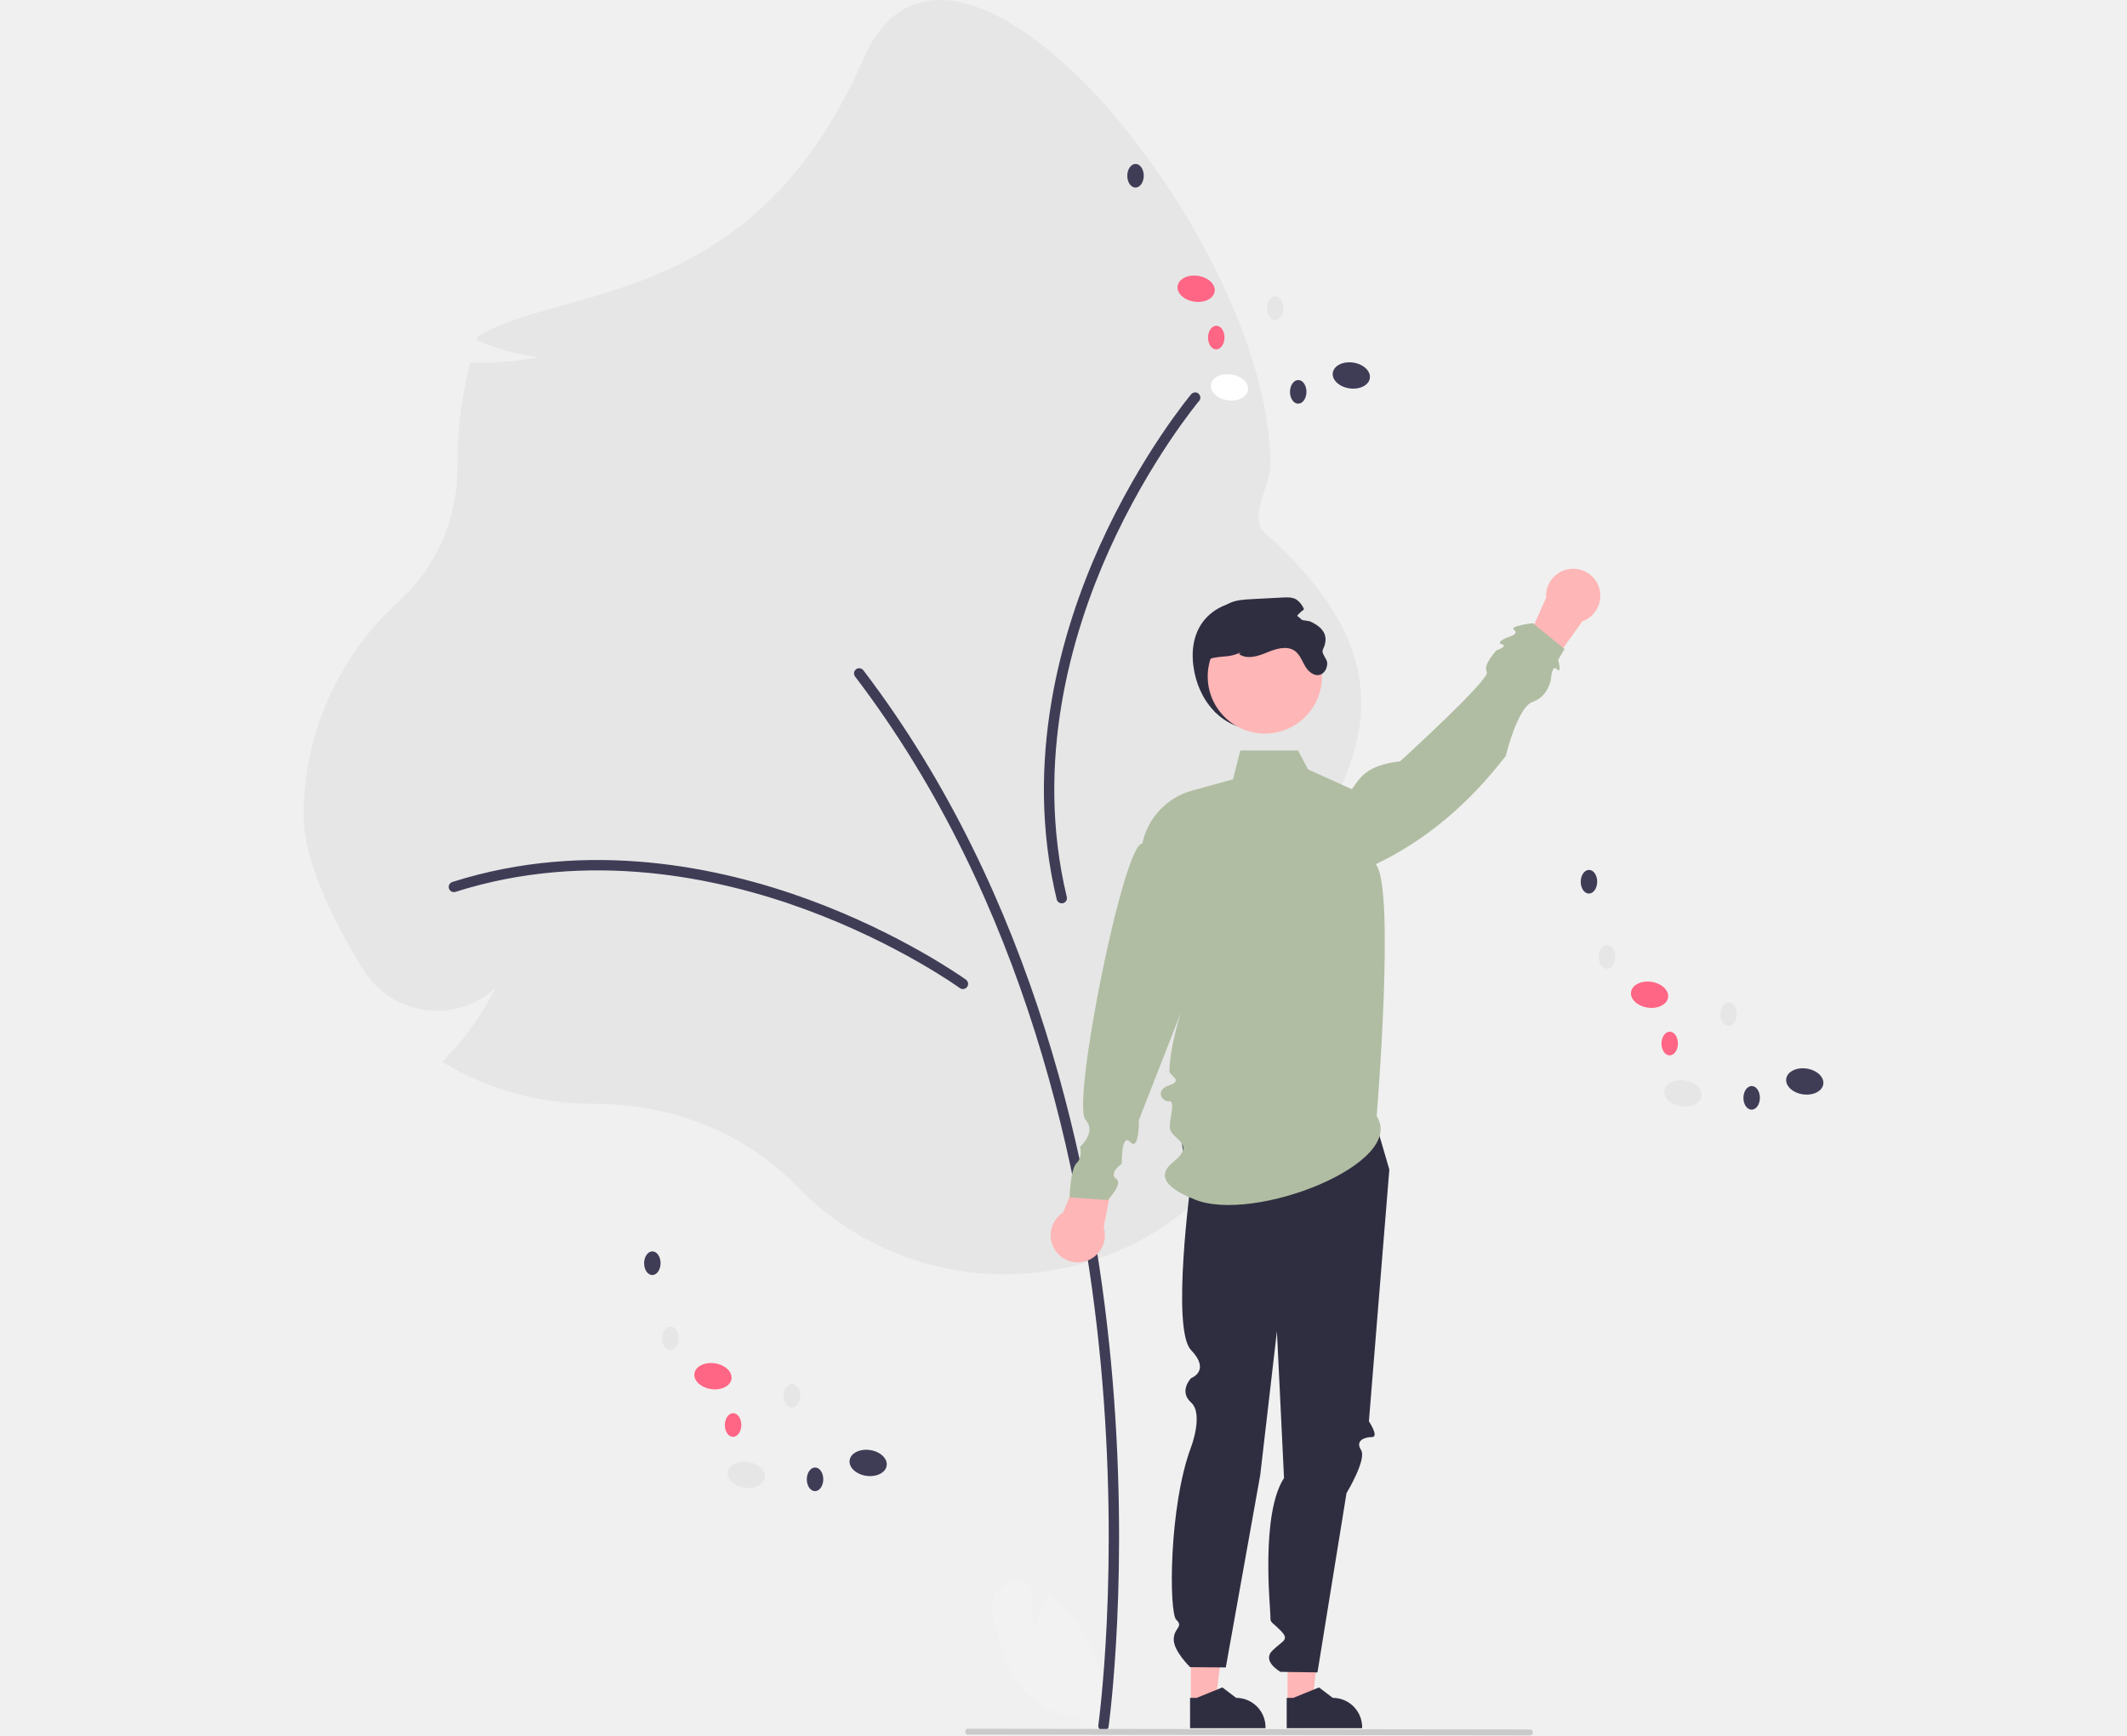
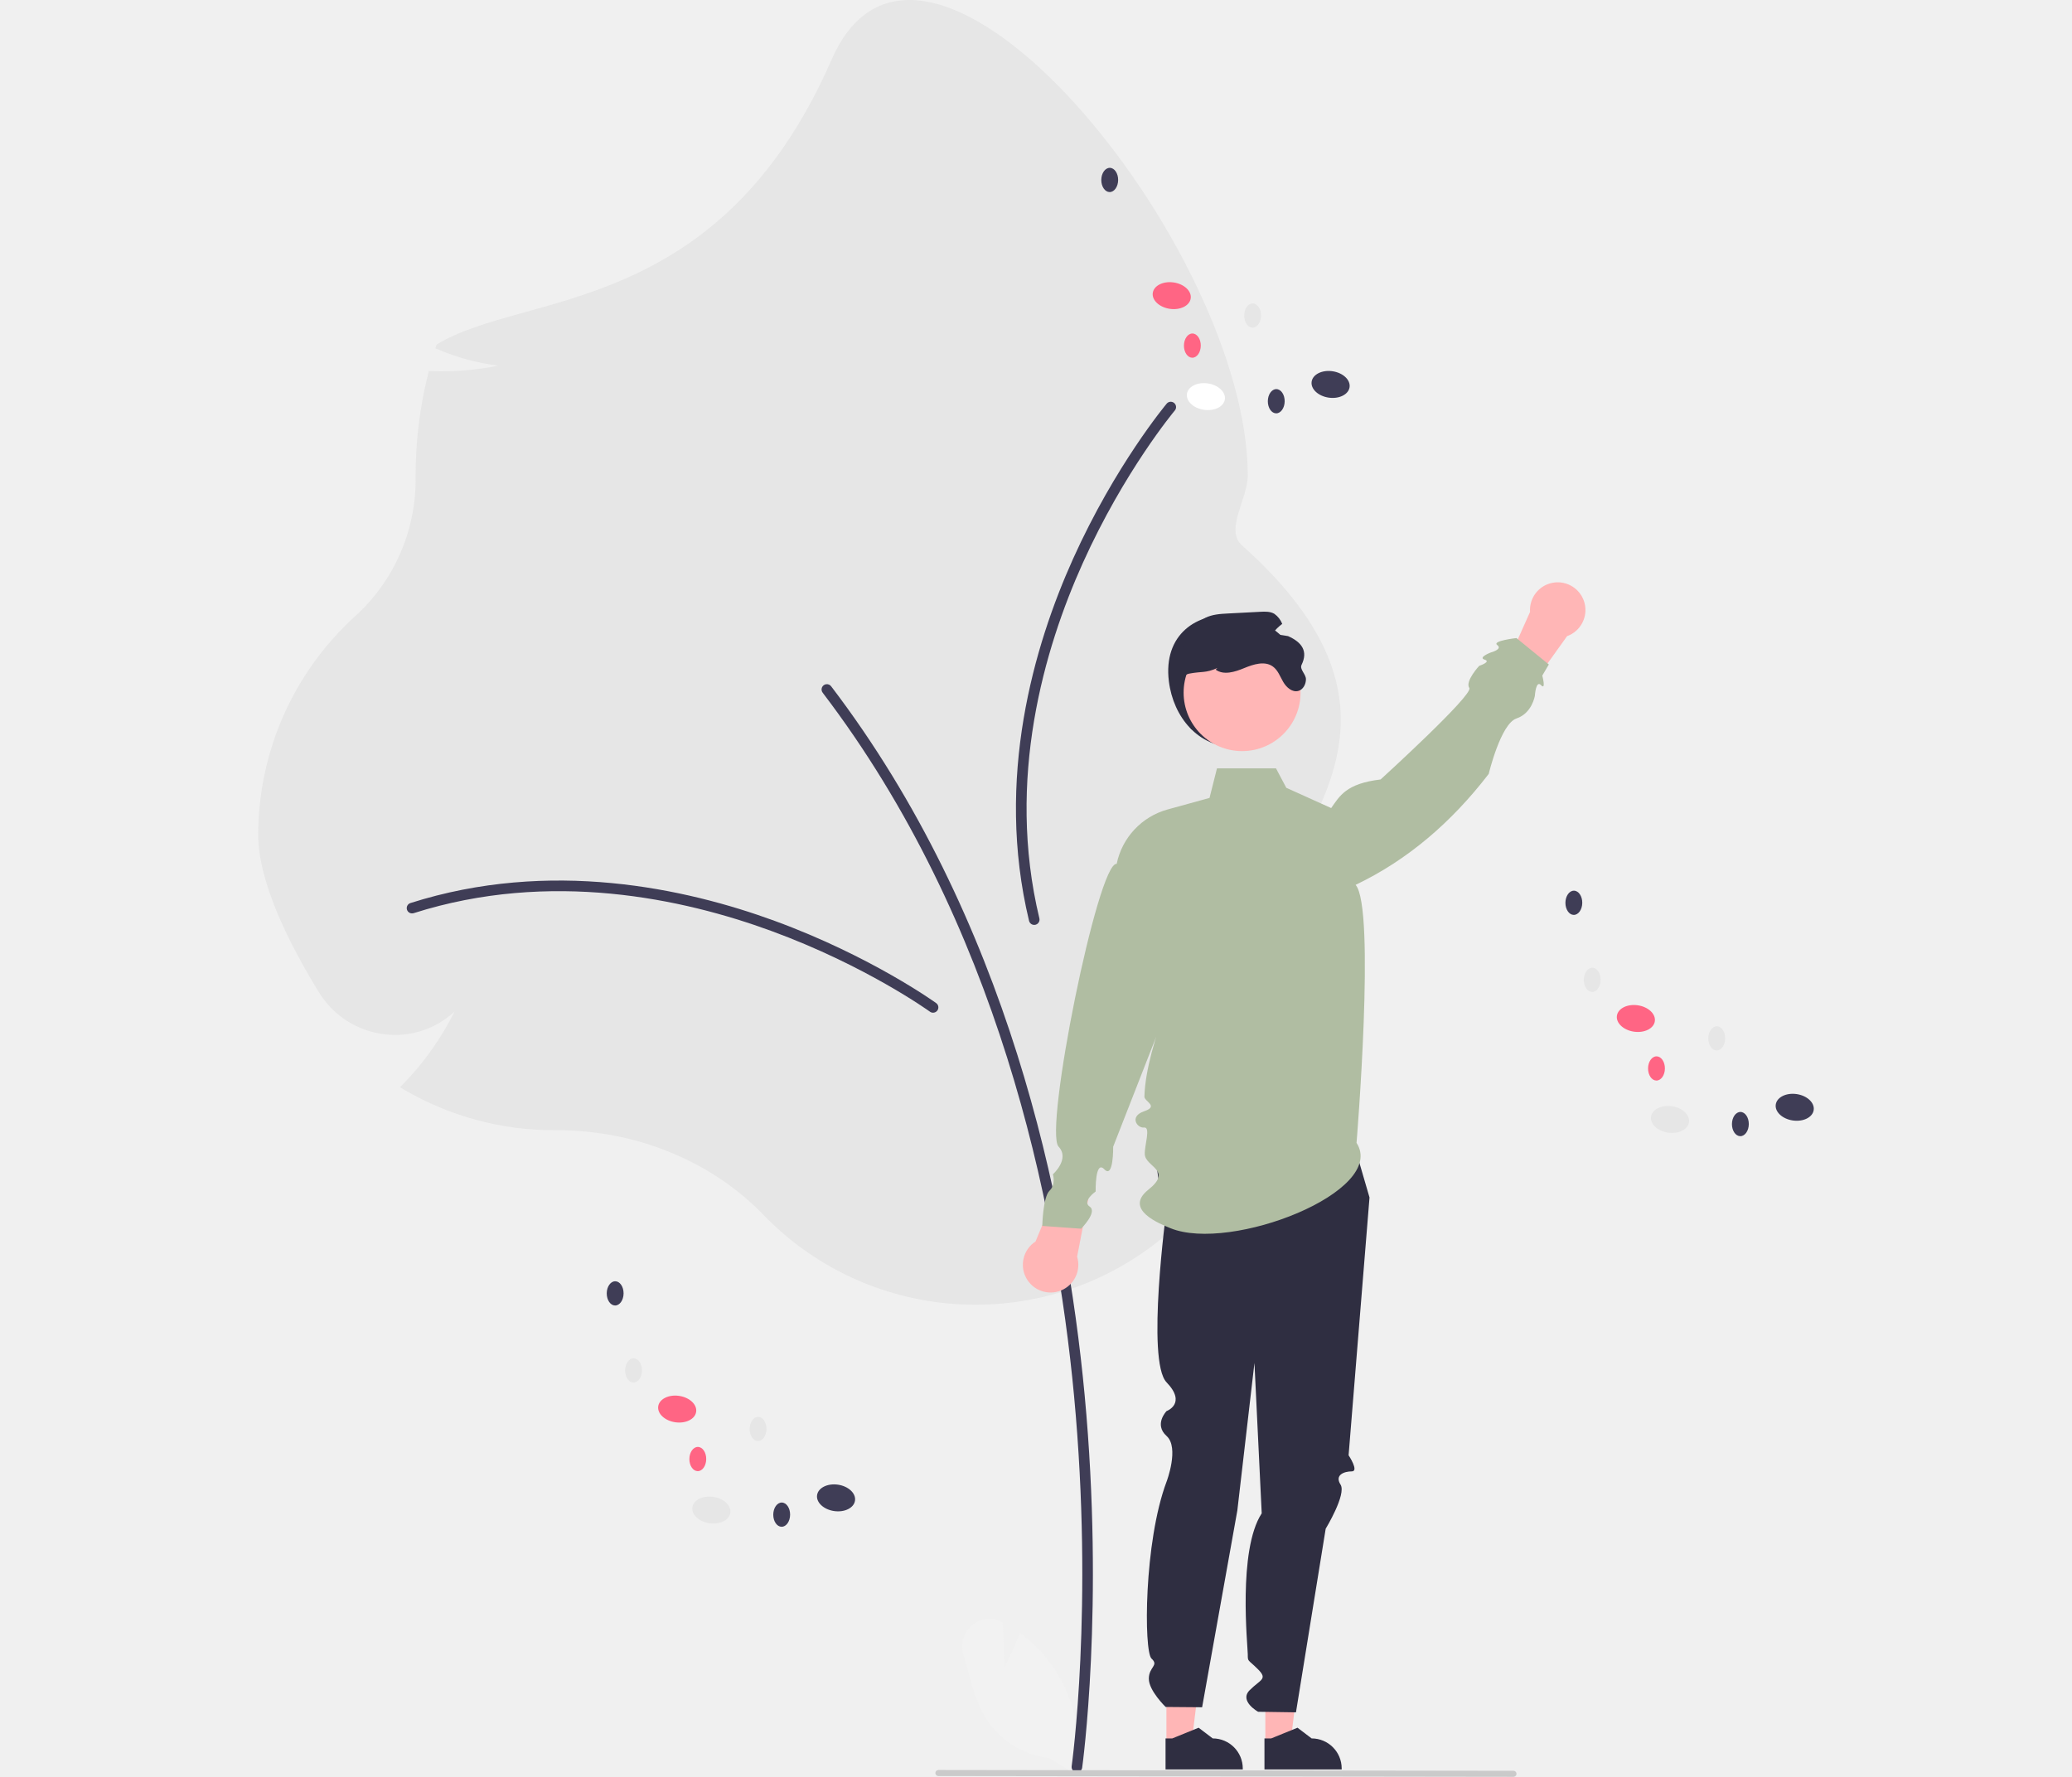
- <svg xmlns="http://www.w3.org/2000/svg" data-name="Layer 1" width="613.353" height="500.561" viewBox="0 0 613.353 700.561">
+ <svg xmlns="http://www.w3.org/2000/svg" data-name="Layer 1" width="700.353" height="600.561" viewBox="0 0 613.353 700.561">
  <path d="M587.667,756.931l-.782-17.576q-.122-.065-.244-.129c-8.376-4.395-17.976,3.561-15.3,12.634,2.517,8.537,4.208,17.74,8.816,25.212a34.144,34.144,0,0,0,25.038,15.779l10.642,6.516a57.215,57.215,0,0,0-12.06-46.364,55.267,55.267,0,0,0-10.157-9.438C591.072,750.285,587.667,756.931,587.667,756.931Z" transform="translate(-293.3236 -99.71938)" fill="#f2f2f2" />
  <path d="M492.391,578.564c-20.488-21.129-50.178-33.247-81.457-33.247l-1.207.003a116.315,116.315,0,0,1-58.635-15.835l-1.852-1.079,1.492-1.537a113.373,113.373,0,0,0,19.993-28.306,34.282,34.282,0,0,1-27.668,8.938,35.104,35.104,0,0,1-25.77-16.506c-10.932-17.738-23.964-42.907-23.964-62.08a116.669,116.669,0,0,1,38.063-86.091,72.651,72.651,0,0,0,24-54.171l-.006-1.453a164.774,164.774,0,0,1,4.891-39.873l.33-1.317,1.355.047a111.391,111.391,0,0,0,26.047-2.182,87.918,87.918,0,0,1-23.36-6.213l-1.458-.59.495-1.494C397.782,214.464,474.758,225.398,519.437,123.175,555.666,40.285,683.493,196.755,683.493,287.199c0,9.229-9.133,21.424-2.296,27.524,73.91,65.938,22.913,108.28,6.835,150.885-3.815,10.109,4.457,21.206,4.457,32.142,0,1.856-.047,3.771-.141,5.693l-.142,2.955-2.464-1.64a81.626,81.626,0,0,1-13.48-11.056,71.135,71.135,0,0,1-2.256,61.412c-7.746,14.619-15.239,25.085-22.272,31.105a116.29,116.29,0,0,1-159.343-7.656Z" transform="translate(-293.3236 -99.71938)" fill="#e6e6e6" />
  <path d="M616.132,798.499a2.093,2.093,0,0,0,2.07-1.798c.089-.625,8.8-63.454.977-146.956-7.225-77.116-30.429-188.191-99.939-279.415a2.094,2.094,0,1,0-3.33,2.538c68.91,90.436,91.926,200.696,99.101,277.267,7.778,83.016-.865,145.355-.953,145.975a2.095,2.095,0,0,0,2.075,2.389Z" transform="translate(-293.3236 -99.71938)" fill="#3f3d56" />
  <path d="M559.407,499.005a2.093,2.093,0,0,0,1.232-3.787c-.252-.183-25.681-18.506-63.697-32.425-35.143-12.866-88.582-24.53-143.597-7.02a2.093,2.093,0,1,0,1.27,3.989c53.888-17.15,106.359-5.679,140.888,6.963,37.473,13.72,62.427,31.7,62.675,31.88A2.085,2.085,0,0,0,559.407,499.005Z" transform="translate(-293.3236 -99.71938)" fill="#3f3d56" />
  <path d="M655.22,260.373a2.093,2.093,0,0,0-3.688-1.502c-.201.238-20.307,24.282-36.928,61.196-15.363,34.125-30.845,86.585-17.343,142.719a2.093,2.093,0,1,0,4.07-.979c-13.224-54.983,1.996-106.491,17.091-140.021,16.383-36.388,36.113-59.982,36.311-60.216A2.085,2.085,0,0,0,655.22,260.373Z" transform="translate(-293.3236 -99.71938)" fill="#3f3d56" />
  <path d="M652.386,368.317c1.766,14.25,11.641,26,26,26a26,26,0,0,0,26-26c0-14.359-11.702-24.672-26-26C663.216,340.908,650.119,350.021,652.386,368.317Z" transform="translate(-293.3236 -99.71938)" fill="#2f2e41" />
  <polygon points="397.105 687.328 407.006 687.327 411.716 649.137 397.103 649.138 397.105 687.328" fill="#ffb6b6" />
  <path d="M690.081,797.376l30.447-.001v-.385A11.851,11.851,0,0,0,708.677,785.139H708.676l-5.562-4.219-10.377,4.22-2.658 0Z" transform="translate(-293.3236 -99.71938)" fill="#2f2e41" />
  <polygon points="358.105 687.328 368.006 687.327 372.716 649.137 358.103 649.138 358.105 687.328" fill="#ffb6b6" />
  <path d="M651.081,797.376l30.447-.001v-.385A11.851,11.851,0,0,0,669.677,785.139H669.676l-5.562-4.219-10.377,4.22-2.658 0Z" transform="translate(-293.3236 -99.71938)" fill="#2f2e41" />
  <path d="M724.501,547.856l7,24L723.254,673.501s4.246,6.355,1.246,6.355-6.847,1.409-4.423,5.205-5.86,17.421-5.86,17.421l-11.717,72.374-14.929-.22s-7.59-4.228-3.33-8.504,7.26-4.276,3.26-8.276-4-2.795-4-5.898-4.008-41.016,5.496-55.559l-2.864-59.295-6.745,58.161-13.888,77.591-14.382-.118s-6.643-6.403-6.63-11.142,4.104-5.133,1.058-7.936-3.046-45.866,5.954-69.803c0,0,5.091-13.374-.012-17.957s-.006-9.827-.006-9.827,8.082-2.921-.007-11.339-.044-67.949-.044-67.949-8.843-24.031.113-33.48S724.501,547.856,724.501,547.856Z" transform="translate(-293.3236 -99.71938)" fill="#2f2e41" />
  <path d="M599.826,589.206l12.489-30.182,9.84,5.467-5.943,30.703a10.935,10.935,0,1,1-16.387-5.987Z" transform="translate(-293.3236 -99.71938)" fill="#ffb6b6" />
  <path d="M809.4,350.535l-19.003,26.568-8.345-7.554,12.745-28.558A10.935,10.935,0,1,1,809.4,350.535Z" transform="translate(-293.3236 -99.71938)" fill="#ffb6b6" />
  <path d="M726.386,550.317c12.326,19.118-49.631,43.381-73.404,33.64-4.163-1.706-18.482-7.339-8.694-15.15s-1.135-8.91-1.393-13.994c-.173-3.399,2.459-10.856-.287-10.536s-5.96-4.381.021-6.404.064-3.868.117-5.788c.572-20.955,16.65-54.287,16.65-54.287l-28.971,74.057s.214,12.812-3.48,8.897-3.426,8.757-3.426,8.757-5.494,3.834-2.335,5.968-3.401,8.694-3.401,8.694l-15.307-1.093s.24-11.371,2.853-13.885,1.33-6.471,1.33-6.471,6.805-6.023,2.243-10.914c-5.867-6.29,15.524-112.53,22.906-111.478a28.12,28.12,0,0,1,20.08-21.452l16.532-4.552,2.936-11.647h23.279l4.055,7.653,17.698,7.987c3.334-4.704,5.825-9.66,19.475-11.267,0,0,36.783-33.467,34.987-36.08s3.906-8.731,3.906-8.731,4.87-1.594,2.122-2.445,2.446-2.818,2.446-2.818,4.81-1.264,2.542-2.928,7.571-2.758,7.571-2.758l12.767,10.417-2.58,4.375s1.573,5.958-.48,3.783-2.44,4.137-2.44,4.137-1.049,6.912-7.267,8.994S778.502,404.863,778.502,404.863c-14.665,19.067-31.971,33.941-52.48,43.733C734.015,457.771,726.386,550.317,726.386,550.317Z" transform="translate(-293.3236 -99.71938)" fill="#b0bda2" />
  <circle cx="387.937" cy="273.086" r="23.056" fill="#ffb6b6" />
  <path d="M657.386,375.317c.73,5.01,5,12,4,12s-8.11-20.653-1-22c5.157-.977,6.31-.12,11.13-2.21l-.68.64c3.19,2.32,7.63.89,11.27-.62,3.65-1.5,8.08-2.93,11.28-.62,2.01,1.45,2.86,3.97,4.11,6.11,1.25,2.15,3.56,4.18,5.94,3.52,1.91-.53,3.01-2.67,3-4.65s-2.588-3.864-1.72-5.64c2.573-5.264.259-8.853-5.35-11.33q-3.06-.465-6.12-.95a17.358,17.358,0,0,1,3.84-3.86,8.774,8.774,0,0,0-3.1-3.97c-1.63-.97-3.65-.9-5.54-.8q-6.33.33-12.65.66c-3.12.16-6.35.35-9.14,1.78-3.48,1.79-5.76,5.28-7.42,8.83C655.516,360.187,656.106,366.607,657.386,375.317Z" transform="translate(-293.3236 -99.71938)" fill="#2f2e41" />
  <path d="M561.476,799.973l226.75.307a1.191,1.191,0,1,0,0-2.381l-226.75-.307a1.191,1.191,0,0,0,0,2.381Z" transform="translate(-293.3236 -99.71938)" fill="#cacaca" />
  <ellipse cx="471.988" cy="695.094" rx="5.257" ry="7.557" transform="translate(-577.1442 962.365) rotate(-81.72174)" fill="#e6e6e6" />
  <ellipse cx="521.16" cy="690.296" rx="5.257" ry="7.557" transform="translate(-530.3043 1006.917) rotate(-81.72174)" fill="#3f3d56" />
  <ellipse cx="458.524" cy="655.286" rx="5.257" ry="7.557" transform="translate(-549.2768 914.9641) rotate(-81.72174)" fill="#ff6584" />
  <ellipse cx="441.313" cy="640.043" rx="4.776" ry="3.322" transform="translate(-495.3721 976.7843) rotate(-89.56675)" fill="#e6e6e6" />
  <ellipse cx="434.067" cy="609.671" rx="4.776" ry="3.322" transform="translate(-472.1923 939.3968) rotate(-89.56675)" fill="#3f3d56" />
  <ellipse cx="490.412" cy="663.123" rx="4.776" ry="3.322" transform="translate(-469.7236 1048.788) rotate(-89.56675)" fill="#e6e6e6" />
  <ellipse cx="466.651" cy="674.987" rx="4.776" ry="3.322" transform="translate(-505.1694 1036.801) rotate(-89.56675)" fill="#ff6584" />
  <ellipse cx="499.728" cy="696.915" rx="4.776" ry="3.322" transform="translate(-494.2694 1091.639) rotate(-89.56675)" fill="#3f3d56" />
  <ellipse cx="849.988" cy="541.094" rx="5.257" ry="7.557" transform="translate(-101.1735 1204.599) rotate(-81.72174)" fill="#e6e6e6" />
  <ellipse cx="899.16" cy="536.296" rx="5.257" ry="7.557" transform="translate(-54.33364 1249.151) rotate(-81.72174)" fill="#3f3d56" />
  <ellipse cx="836.524" cy="501.286" rx="5.257" ry="7.557" transform="matrix(0.14398, -0.98958, 0.98958, 0.14398, -73.30606, 1157.199)" fill="#ff6584" />
  <ellipse cx="819.313" cy="486.043" rx="4.776" ry="3.322" transform="translate(33.76519 1201.938) rotate(-89.56675)" fill="#e6e6e6" />
  <ellipse cx="812.067" cy="455.671" rx="4.776" ry="3.322" transform="translate(56.94499 1164.55) rotate(-89.56675)" fill="#3f3d56" />
  <ellipse cx="868.412" cy="509.123" rx="4.776" ry="3.322" transform="translate(59.41371 1273.942) rotate(-89.56675)" fill="#e6e6e6" />
  <ellipse cx="844.651" cy="520.987" rx="4.776" ry="3.322" transform="translate(23.96793 1261.955) rotate(-89.56675)" fill="#ff6584" />
  <ellipse cx="877.728" cy="542.915" rx="4.776" ry="3.322" transform="translate(34.86796 1316.793) rotate(-89.56675)" fill="#3f3d56" />
  <ellipse cx="666.988" cy="256.094" rx="5.257" ry="7.557" transform="translate(24.20544 779.5407) rotate(-81.72174)" fill="#fff" />
  <ellipse cx="716.16" cy="251.296" rx="5.257" ry="7.557" transform="translate(71.04527 824.0926) rotate(-81.72174)" fill="#3f3d56" />
  <ellipse cx="653.524" cy="216.286" rx="5.257" ry="7.557" transform="translate(52.07285 732.1398) rotate(-81.72174)" fill="#ff6584" />
  <ellipse cx="636.313" cy="201.043" rx="4.776" ry="3.322" transform="translate(137.1408 736.0982) rotate(-89.56675)" fill="#e6e6e6" />
  <ellipse cx="629.067" cy="170.671" rx="4.776" ry="3.322" transform="translate(160.3206 698.7107) rotate(-89.56675)" fill="#3f3d56" />
  <ellipse cx="685.412" cy="224.123" rx="4.776" ry="3.322" transform="translate(162.7893 808.102) rotate(-89.56675)" fill="#e6e6e6" />
  <ellipse cx="661.651" cy="235.987" rx="4.776" ry="3.322" transform="translate(127.3435 796.1152) rotate(-89.56675)" fill="#ff6584" />
  <ellipse cx="694.728" cy="257.915" rx="4.776" ry="3.322" transform="translate(138.2436 850.9534) rotate(-89.56675)" fill="#3f3d56" />
</svg>
